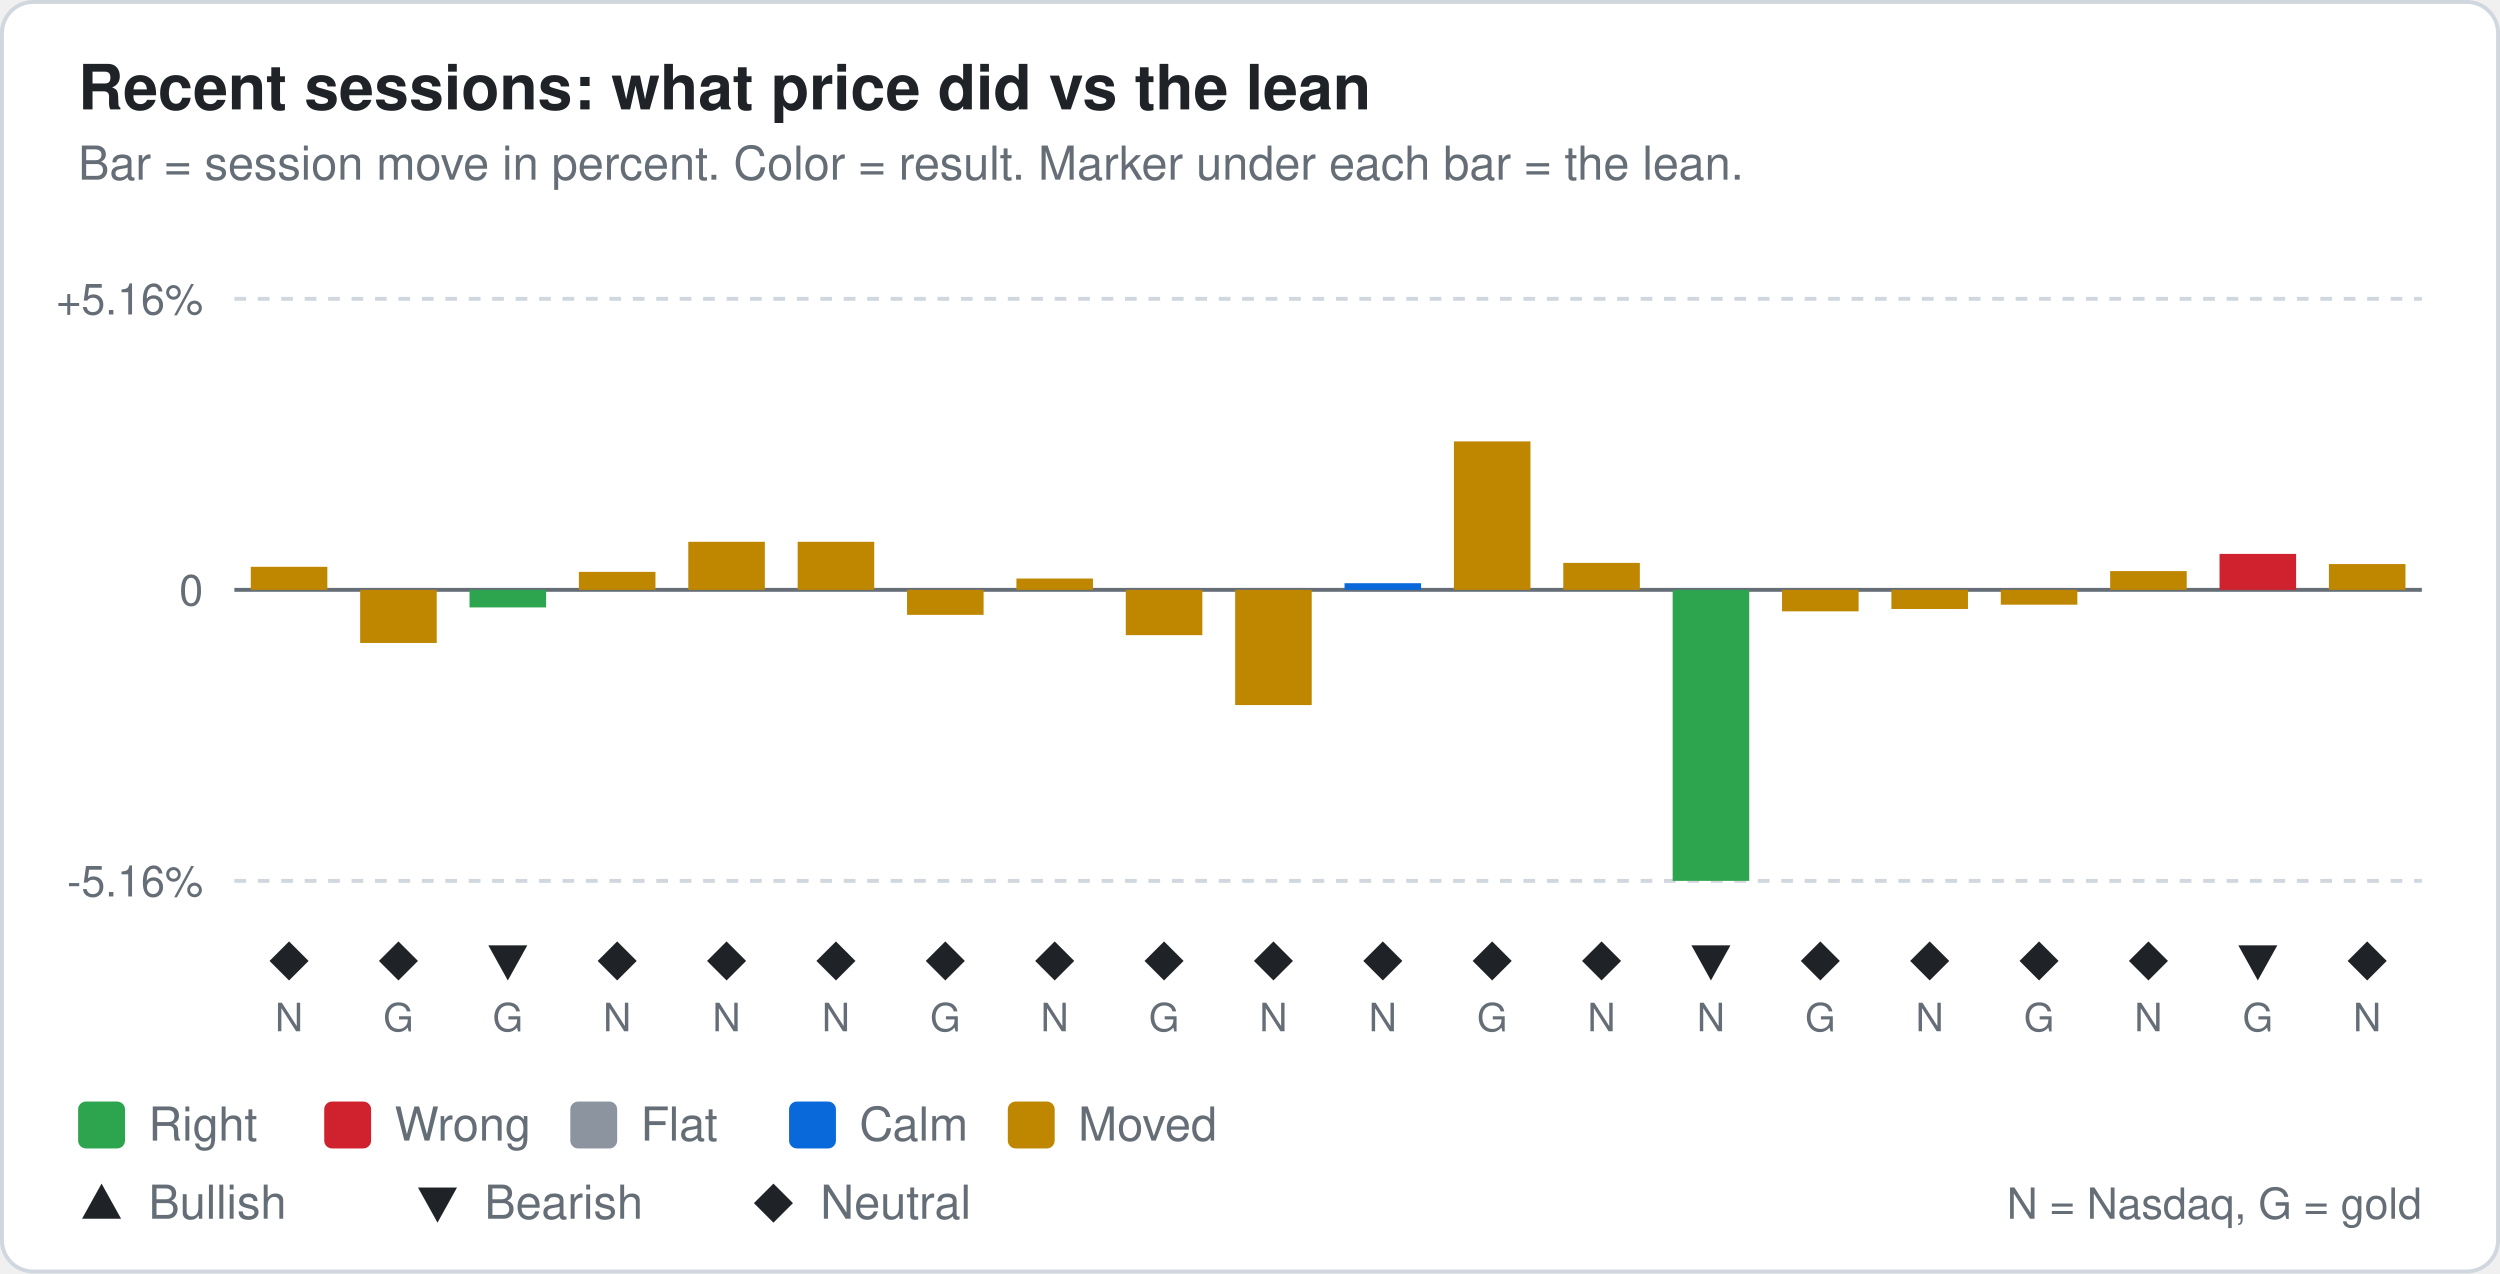
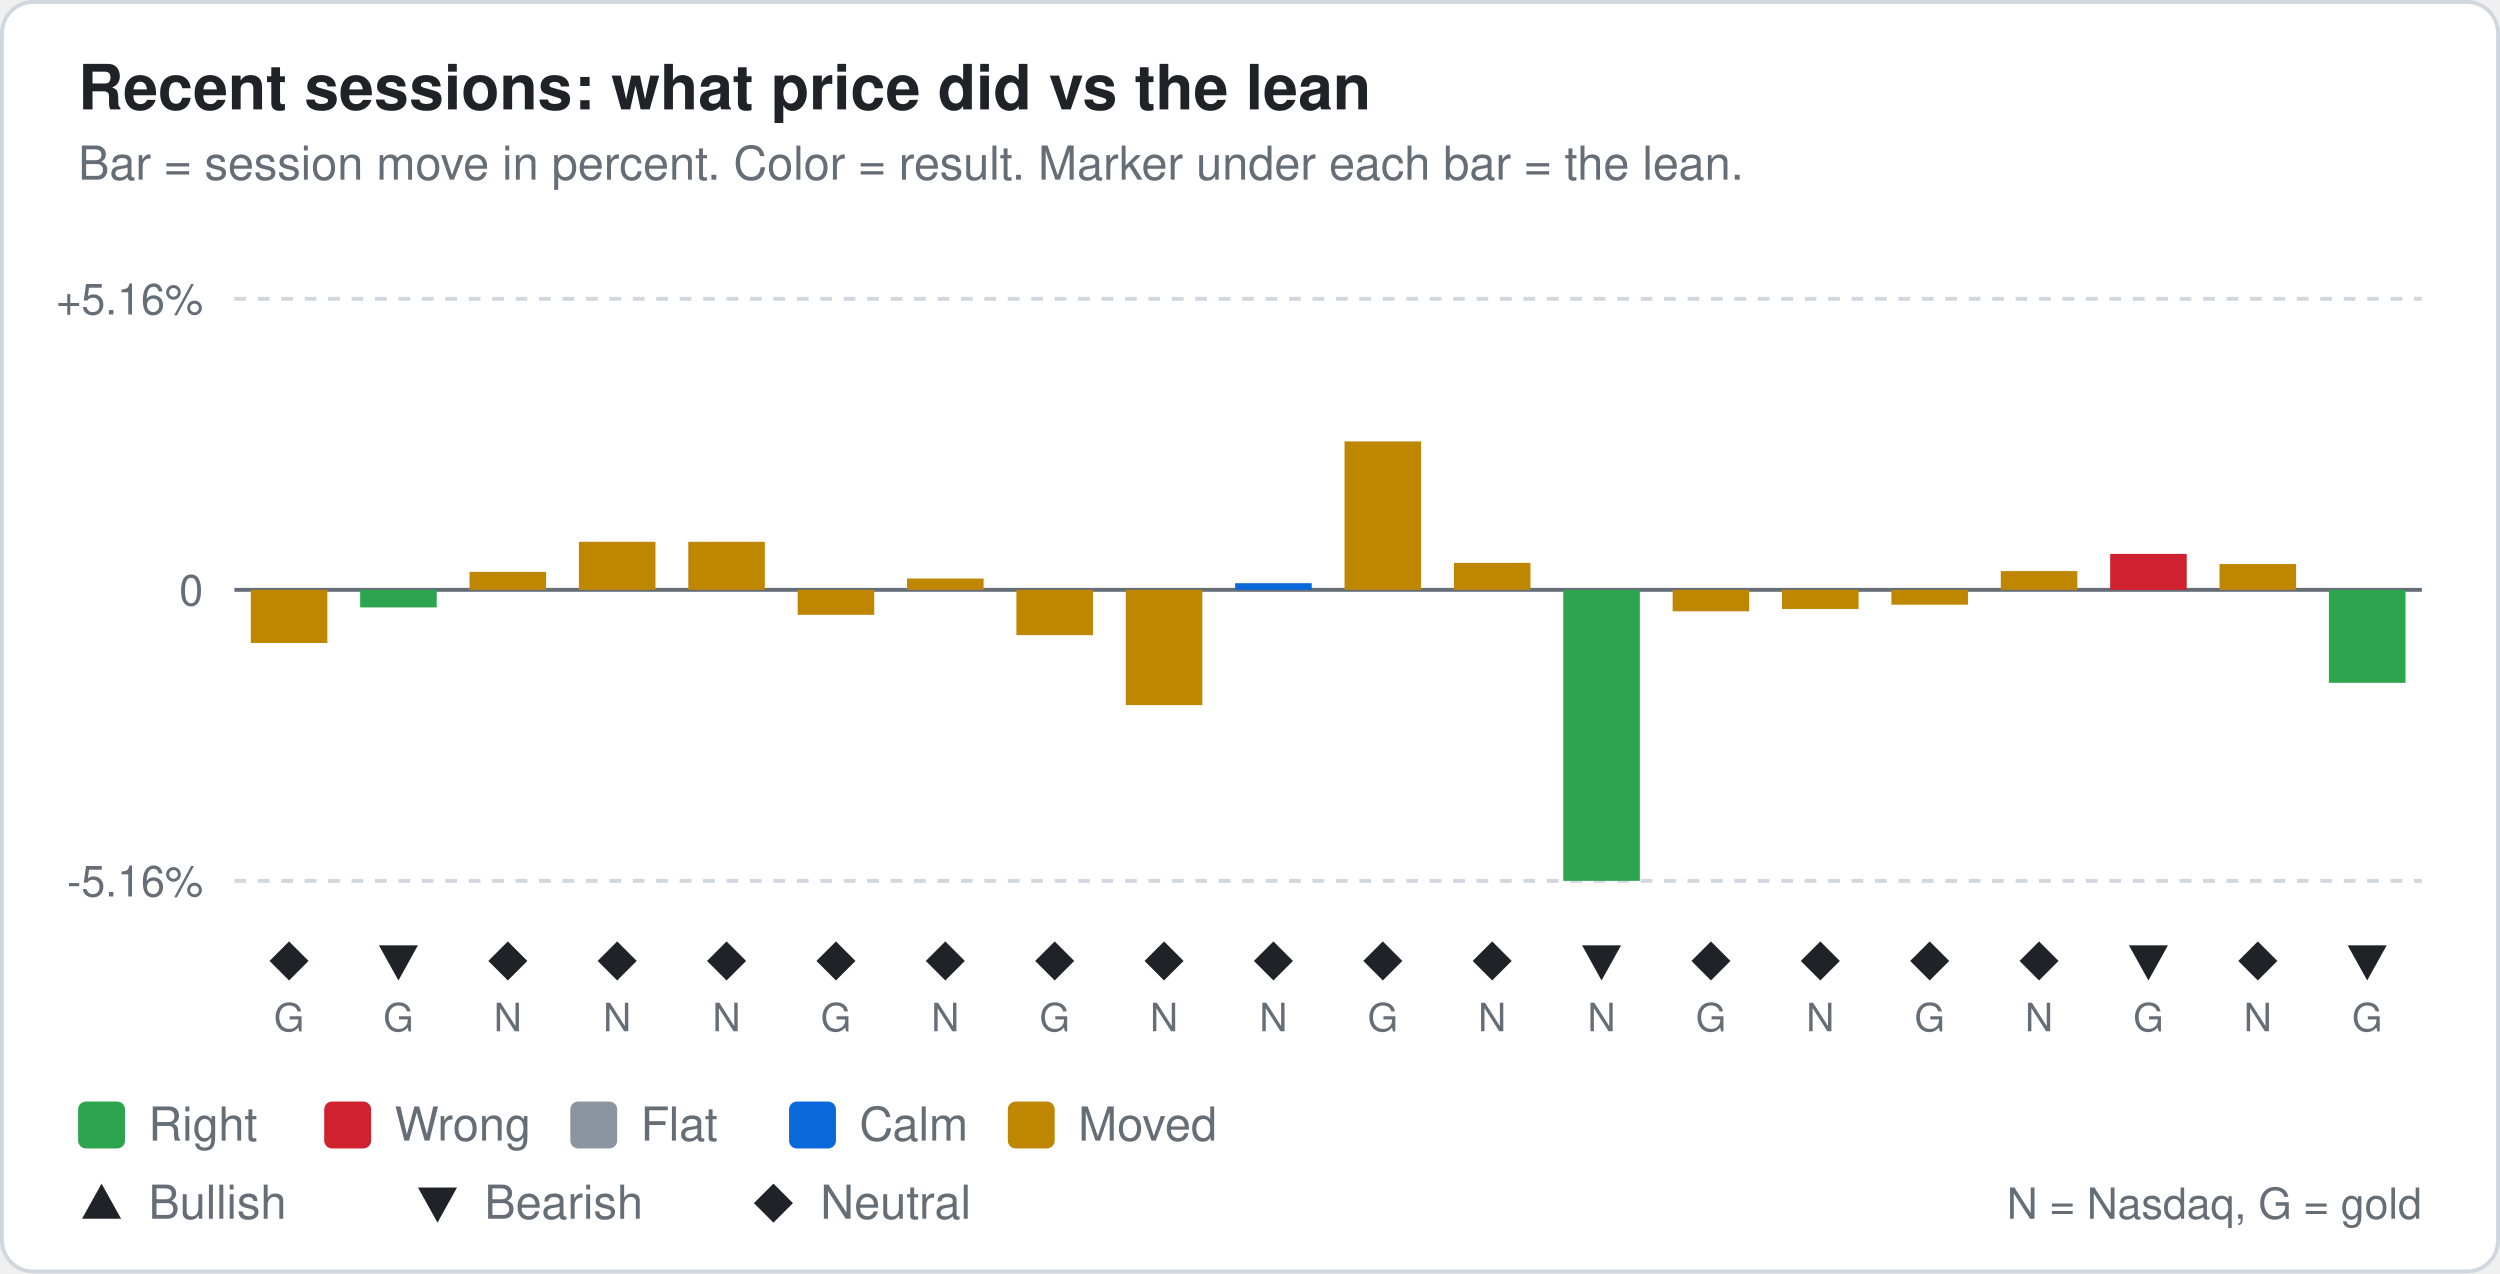
<svg xmlns="http://www.w3.org/2000/svg" width="640" height="326" viewBox="0 0 640 326" font-family="Helvetica, Arial, sans-serif">
  <rect x="0.5" y="0.5" width="639" height="325" rx="8" fill="#ffffff" stroke="#d0d7de" />
  <text x="20" y="28" font-size="16" font-weight="bold" fill="#1f2328">Recent sessions: what price did vs the lean</text>
  <text x="20" y="46" font-size="12" fill="#656d76">Bar = session move in percent. Color = result. Marker under each bar = the lean.</text>
  <line x1="60" y1="151.0" x2="620" y2="151.0" stroke="#656d76" />
  <line x1="60" y1="76.5" x2="620" y2="76.5" stroke="#d0d7de" stroke-dasharray="3 3" />
  <text x="52" y="80.5" font-size="11" text-anchor="end" fill="#656d76">+5.16%</text>
  <line x1="60" y1="225.5" x2="620" y2="225.5" stroke="#d0d7de" stroke-dasharray="3 3" />
  <text x="52" y="229.5" font-size="11" text-anchor="end" fill="#656d76">-5.16%</text>
  <text x="52" y="155.0" font-size="11" text-anchor="end" fill="#656d76">0</text>
-   <rect x="64.2" y="145.1" width="19.6" height="5.9" fill="#bf8700" />
+   <rect x="64.2" y="151.0" width="19.6" height="13.6" fill="#bf8700" />
  <polygon points="74.0,241.0 79.0,246.0 74.0,251.0 69.0,246.0" fill="#1f2328" />
-   <text x="74.0" y="264" font-size="10" text-anchor="middle" fill="#656d76">N</text>
-   <rect x="92.2" y="151.0" width="19.6" height="13.6" fill="#bf8700" />
-   <polygon points="102.0,241.0 107.0,246.0 102.0,251.0 97.0,246.0" fill="#1f2328" />
+   <text x="74.0" y="264" font-size="10" text-anchor="middle" fill="#656d76">G</text>
+   <rect x="92.2" y="151.0" width="19.6" height="4.5" fill="#2da44e" />
+   <polygon points="97.0,242.0 107.0,242.0 102.0,251.0" fill="#1f2328" />
  <text x="102.0" y="264" font-size="10" text-anchor="middle" fill="#656d76">G</text>
-   <rect x="120.2" y="151.0" width="19.6" height="4.5" fill="#2da44e" />
-   <polygon points="125.0,242.0 135.0,242.0 130.0,251.0" fill="#1f2328" />
-   <text x="130.0" y="264" font-size="10" text-anchor="middle" fill="#656d76">G</text>
-   <rect x="148.2" y="146.4" width="19.6" height="4.6" fill="#bf8700" />
+   <rect x="120.2" y="146.4" width="19.6" height="4.6" fill="#bf8700" />
+   <polygon points="130.0,241.0 135.0,246.0 130.0,251.0 125.0,246.0" fill="#1f2328" />
+   <text x="130.0" y="264" font-size="10" text-anchor="middle" fill="#656d76">N</text>
+   <rect x="148.2" y="138.7" width="19.6" height="12.3" fill="#bf8700" />
  <polygon points="158.0,241.0 163.0,246.0 158.0,251.0 153.0,246.0" fill="#1f2328" />
  <text x="158.0" y="264" font-size="10" text-anchor="middle" fill="#656d76">N</text>
  <rect x="176.2" y="138.7" width="19.6" height="12.3" fill="#bf8700" />
  <polygon points="186.0,241.0 191.0,246.0 186.0,251.0 181.0,246.0" fill="#1f2328" />
  <text x="186.0" y="264" font-size="10" text-anchor="middle" fill="#656d76">N</text>
-   <rect x="204.2" y="138.7" width="19.6" height="12.3" fill="#bf8700" />
+   <rect x="204.2" y="151.0" width="19.6" height="6.4" fill="#bf8700" />
  <polygon points="214.0,241.0 219.0,246.0 214.0,251.0 209.0,246.0" fill="#1f2328" />
-   <text x="214.0" y="264" font-size="10" text-anchor="middle" fill="#656d76">N</text>
-   <rect x="232.2" y="151.0" width="19.6" height="6.4" fill="#bf8700" />
+   <text x="214.0" y="264" font-size="10" text-anchor="middle" fill="#656d76">G</text>
+   <rect x="232.2" y="148.1" width="19.6" height="2.9" fill="#bf8700" />
  <polygon points="242.0,241.0 247.0,246.0 242.0,251.0 237.0,246.0" fill="#1f2328" />
-   <text x="242.0" y="264" font-size="10" text-anchor="middle" fill="#656d76">G</text>
-   <rect x="260.2" y="148.1" width="19.6" height="2.9" fill="#bf8700" />
+   <text x="242.0" y="264" font-size="10" text-anchor="middle" fill="#656d76">N</text>
+   <rect x="260.2" y="151.0" width="19.6" height="11.6" fill="#bf8700" />
  <polygon points="270.0,241.0 275.0,246.0 270.0,251.0 265.0,246.0" fill="#1f2328" />
-   <text x="270.0" y="264" font-size="10" text-anchor="middle" fill="#656d76">N</text>
-   <rect x="288.2" y="151.0" width="19.6" height="11.6" fill="#bf8700" />
+   <text x="270.0" y="264" font-size="10" text-anchor="middle" fill="#656d76">G</text>
+   <rect x="288.2" y="151.0" width="19.6" height="29.5" fill="#bf8700" />
  <polygon points="298.0,241.0 303.0,246.0 298.0,251.0 293.0,246.0" fill="#1f2328" />
-   <text x="298.0" y="264" font-size="10" text-anchor="middle" fill="#656d76">G</text>
-   <rect x="316.2" y="151.0" width="19.6" height="29.5" fill="#bf8700" />
+   <text x="298.0" y="264" font-size="10" text-anchor="middle" fill="#656d76">N</text>
+   <rect x="316.2" y="149.3" width="19.6" height="1.7" fill="#0969da" />
  <polygon points="326.0,241.0 331.0,246.0 326.0,251.0 321.0,246.0" fill="#1f2328" />
  <text x="326.0" y="264" font-size="10" text-anchor="middle" fill="#656d76">N</text>
-   <rect x="344.2" y="149.3" width="19.6" height="1.7" fill="#0969da" />
+   <rect x="344.2" y="113.0" width="19.6" height="38.0" fill="#bf8700" />
  <polygon points="354.0,241.0 359.0,246.0 354.0,251.0 349.0,246.0" fill="#1f2328" />
-   <text x="354.0" y="264" font-size="10" text-anchor="middle" fill="#656d76">N</text>
-   <rect x="372.2" y="113.0" width="19.6" height="38.0" fill="#bf8700" />
+   <text x="354.0" y="264" font-size="10" text-anchor="middle" fill="#656d76">G</text>
+   <rect x="372.2" y="144.1" width="19.6" height="6.9" fill="#bf8700" />
  <polygon points="382.0,241.0 387.0,246.0 382.0,251.0 377.0,246.0" fill="#1f2328" />
-   <text x="382.0" y="264" font-size="10" text-anchor="middle" fill="#656d76">G</text>
-   <rect x="400.2" y="144.1" width="19.6" height="6.9" fill="#bf8700" />
-   <polygon points="410.0,241.0 415.0,246.0 410.0,251.0 405.0,246.0" fill="#1f2328" />
+   <text x="382.0" y="264" font-size="10" text-anchor="middle" fill="#656d76">N</text>
+   <rect x="400.2" y="151.0" width="19.6" height="74.5" fill="#2da44e" />
+   <polygon points="405.0,242.0 415.0,242.0 410.0,251.0" fill="#1f2328" />
  <text x="410.0" y="264" font-size="10" text-anchor="middle" fill="#656d76">N</text>
-   <rect x="428.2" y="151.0" width="19.6" height="74.5" fill="#2da44e" />
-   <polygon points="433.0,242.0 443.0,242.0 438.0,251.0" fill="#1f2328" />
-   <text x="438.0" y="264" font-size="10" text-anchor="middle" fill="#656d76">N</text>
-   <rect x="456.2" y="151.0" width="19.6" height="5.5" fill="#bf8700" />
+   <rect x="428.2" y="151.0" width="19.6" height="5.5" fill="#bf8700" />
+   <polygon points="438.0,241.0 443.0,246.0 438.0,251.0 433.0,246.0" fill="#1f2328" />
+   <text x="438.0" y="264" font-size="10" text-anchor="middle" fill="#656d76">G</text>
+   <rect x="456.2" y="151.0" width="19.6" height="4.9" fill="#bf8700" />
  <polygon points="466.0,241.0 471.0,246.0 466.0,251.0 461.0,246.0" fill="#1f2328" />
-   <text x="466.0" y="264" font-size="10" text-anchor="middle" fill="#656d76">G</text>
-   <rect x="484.2" y="151.0" width="19.6" height="4.9" fill="#bf8700" />
+   <text x="466.0" y="264" font-size="10" text-anchor="middle" fill="#656d76">N</text>
+   <rect x="484.2" y="151.0" width="19.6" height="3.8" fill="#bf8700" />
  <polygon points="494.0,241.0 499.0,246.0 494.0,251.0 489.0,246.0" fill="#1f2328" />
-   <text x="494.0" y="264" font-size="10" text-anchor="middle" fill="#656d76">N</text>
-   <rect x="512.2" y="151.0" width="19.6" height="3.8" fill="#bf8700" />
+   <text x="494.0" y="264" font-size="10" text-anchor="middle" fill="#656d76">G</text>
+   <rect x="512.2" y="146.2" width="19.6" height="4.8" fill="#bf8700" />
  <polygon points="522.0,241.0 527.0,246.0 522.0,251.0 517.0,246.0" fill="#1f2328" />
-   <text x="522.0" y="264" font-size="10" text-anchor="middle" fill="#656d76">G</text>
-   <rect x="540.2" y="146.2" width="19.6" height="4.8" fill="#bf8700" />
-   <polygon points="550.0,241.0 555.0,246.0 550.0,251.0 545.0,246.0" fill="#1f2328" />
-   <text x="550.0" y="264" font-size="10" text-anchor="middle" fill="#656d76">N</text>
-   <rect x="568.2" y="141.8" width="19.6" height="9.2" fill="#cf222e" />
-   <polygon points="573.0,242.0 583.0,242.0 578.0,251.0" fill="#1f2328" />
-   <text x="578.0" y="264" font-size="10" text-anchor="middle" fill="#656d76">G</text>
-   <rect x="596.2" y="144.4" width="19.6" height="6.6" fill="#bf8700" />
-   <polygon points="606.0,241.0 611.0,246.0 606.0,251.0 601.0,246.0" fill="#1f2328" />
-   <text x="606.0" y="264" font-size="10" text-anchor="middle" fill="#656d76">N</text>
+   <text x="522.0" y="264" font-size="10" text-anchor="middle" fill="#656d76">N</text>
+   <rect x="540.2" y="141.8" width="19.6" height="9.2" fill="#cf222e" />
+   <polygon points="545.0,242.0 555.0,242.0 550.0,251.0" fill="#1f2328" />
+   <text x="550.0" y="264" font-size="10" text-anchor="middle" fill="#656d76">G</text>
+   <rect x="568.2" y="144.4" width="19.6" height="6.6" fill="#bf8700" />
+   <polygon points="578.0,241.0 583.0,246.0 578.0,251.0 573.0,246.0" fill="#1f2328" />
+   <text x="578.0" y="264" font-size="10" text-anchor="middle" fill="#656d76">N</text>
+   <rect x="596.2" y="151.0" width="19.6" height="23.8" fill="#2da44e" />
+   <polygon points="601.0,242.0 611.0,242.0 606.0,251.0" fill="#1f2328" />
+   <text x="606.0" y="264" font-size="10" text-anchor="middle" fill="#656d76">G</text>
  <rect x="20" y="282" width="12" height="12" rx="2" fill="#2da44e" />
  <text x="38" y="292" font-size="12" fill="#656d76">Right</text>
  <rect x="83" y="282" width="12" height="12" rx="2" fill="#cf222e" />
  <text x="101" y="292" font-size="12" fill="#656d76">Wrong</text>
  <rect x="146" y="282" width="12" height="12" rx="2" fill="#8c959f" />
  <text x="164" y="292" font-size="12" fill="#656d76">Flat</text>
  <rect x="202" y="282" width="12" height="12" rx="2" fill="#0969da" />
  <text x="220" y="292" font-size="12" fill="#656d76">Calm</text>
  <rect x="258" y="282" width="12" height="12" rx="2" fill="#bf8700" />
  <text x="276" y="292" font-size="12" fill="#656d76">Moved</text>
  <polygon points="26.0,303.0 21.0,312.0 31.0,312.0" fill="#1f2328" />
  <text x="38" y="312" font-size="12" fill="#656d76">Bullish</text>
  <polygon points="107.0,304.0 117.0,304.0 112.0,313.0" fill="#1f2328" />
  <text x="124" y="312" font-size="12" fill="#656d76">Bearish</text>
  <polygon points="198.0,303.0 203.0,308.0 198.0,313.0 193.0,308.0" fill="#1f2328" />
  <text x="210" y="312" font-size="12" fill="#656d76">Neutral</text>
  <text x="620" y="312" font-size="11" text-anchor="end" fill="#656d76">N = Nasdaq, G = gold</text>
</svg>
